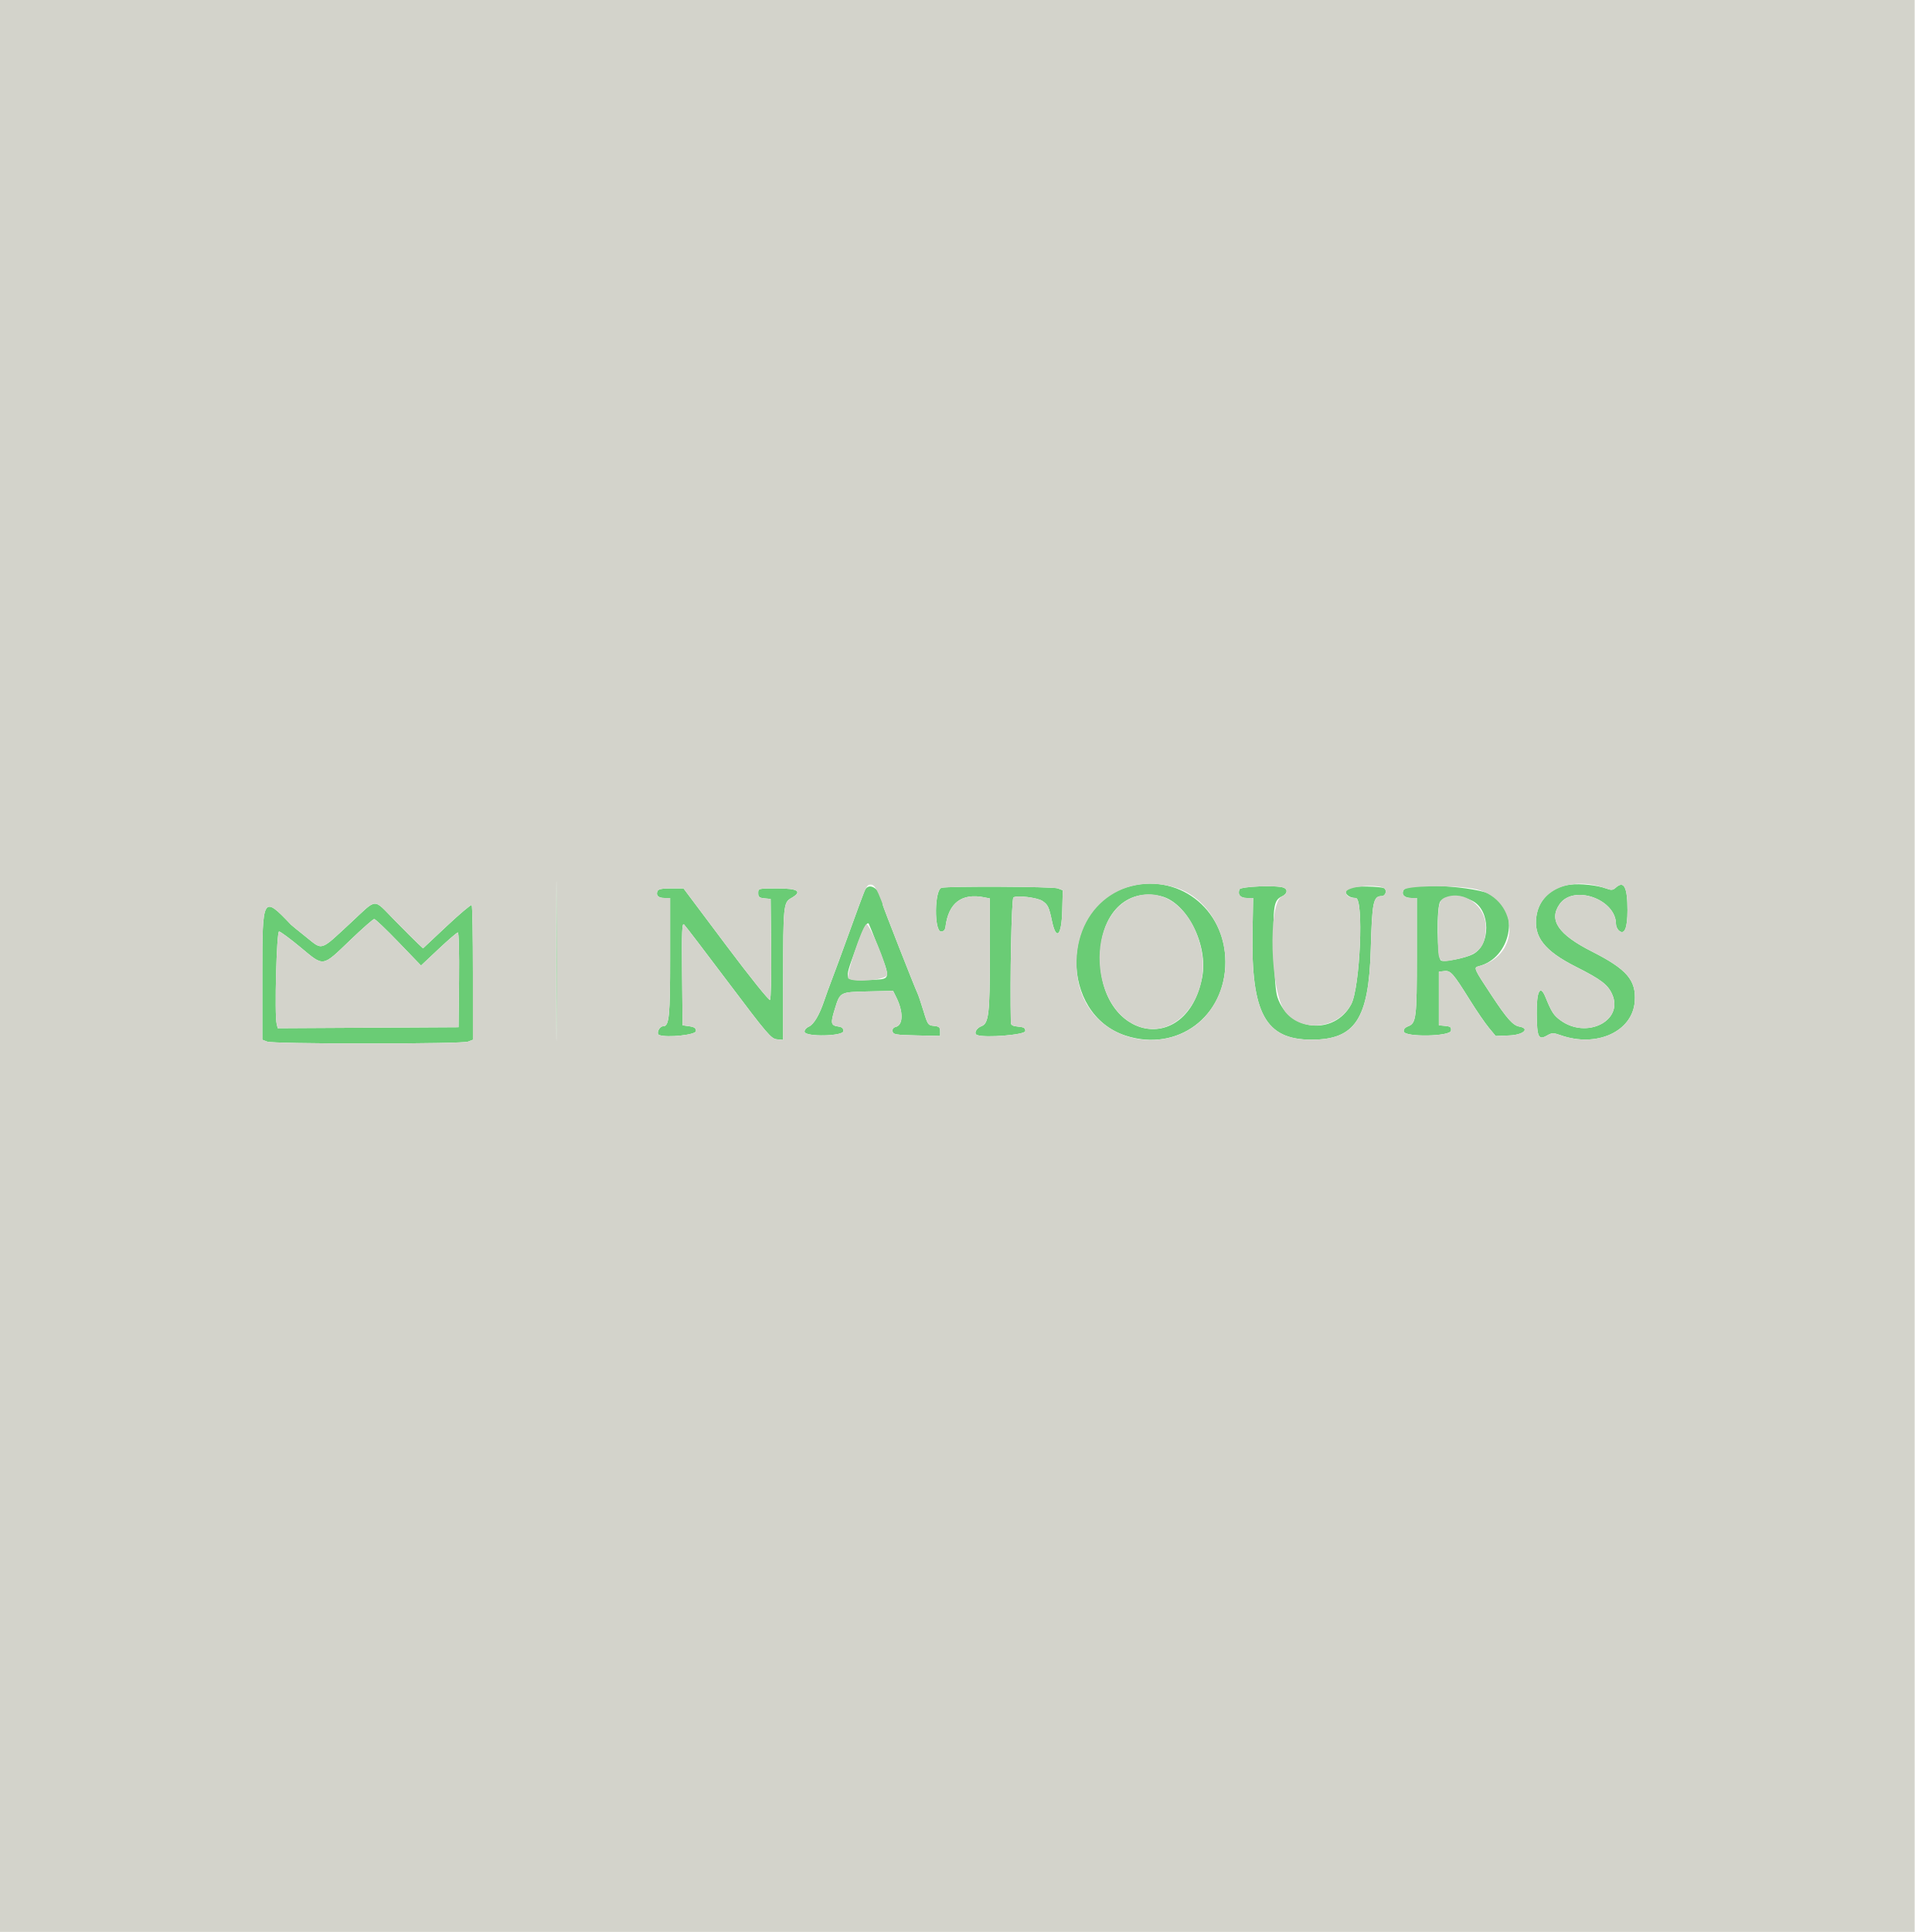
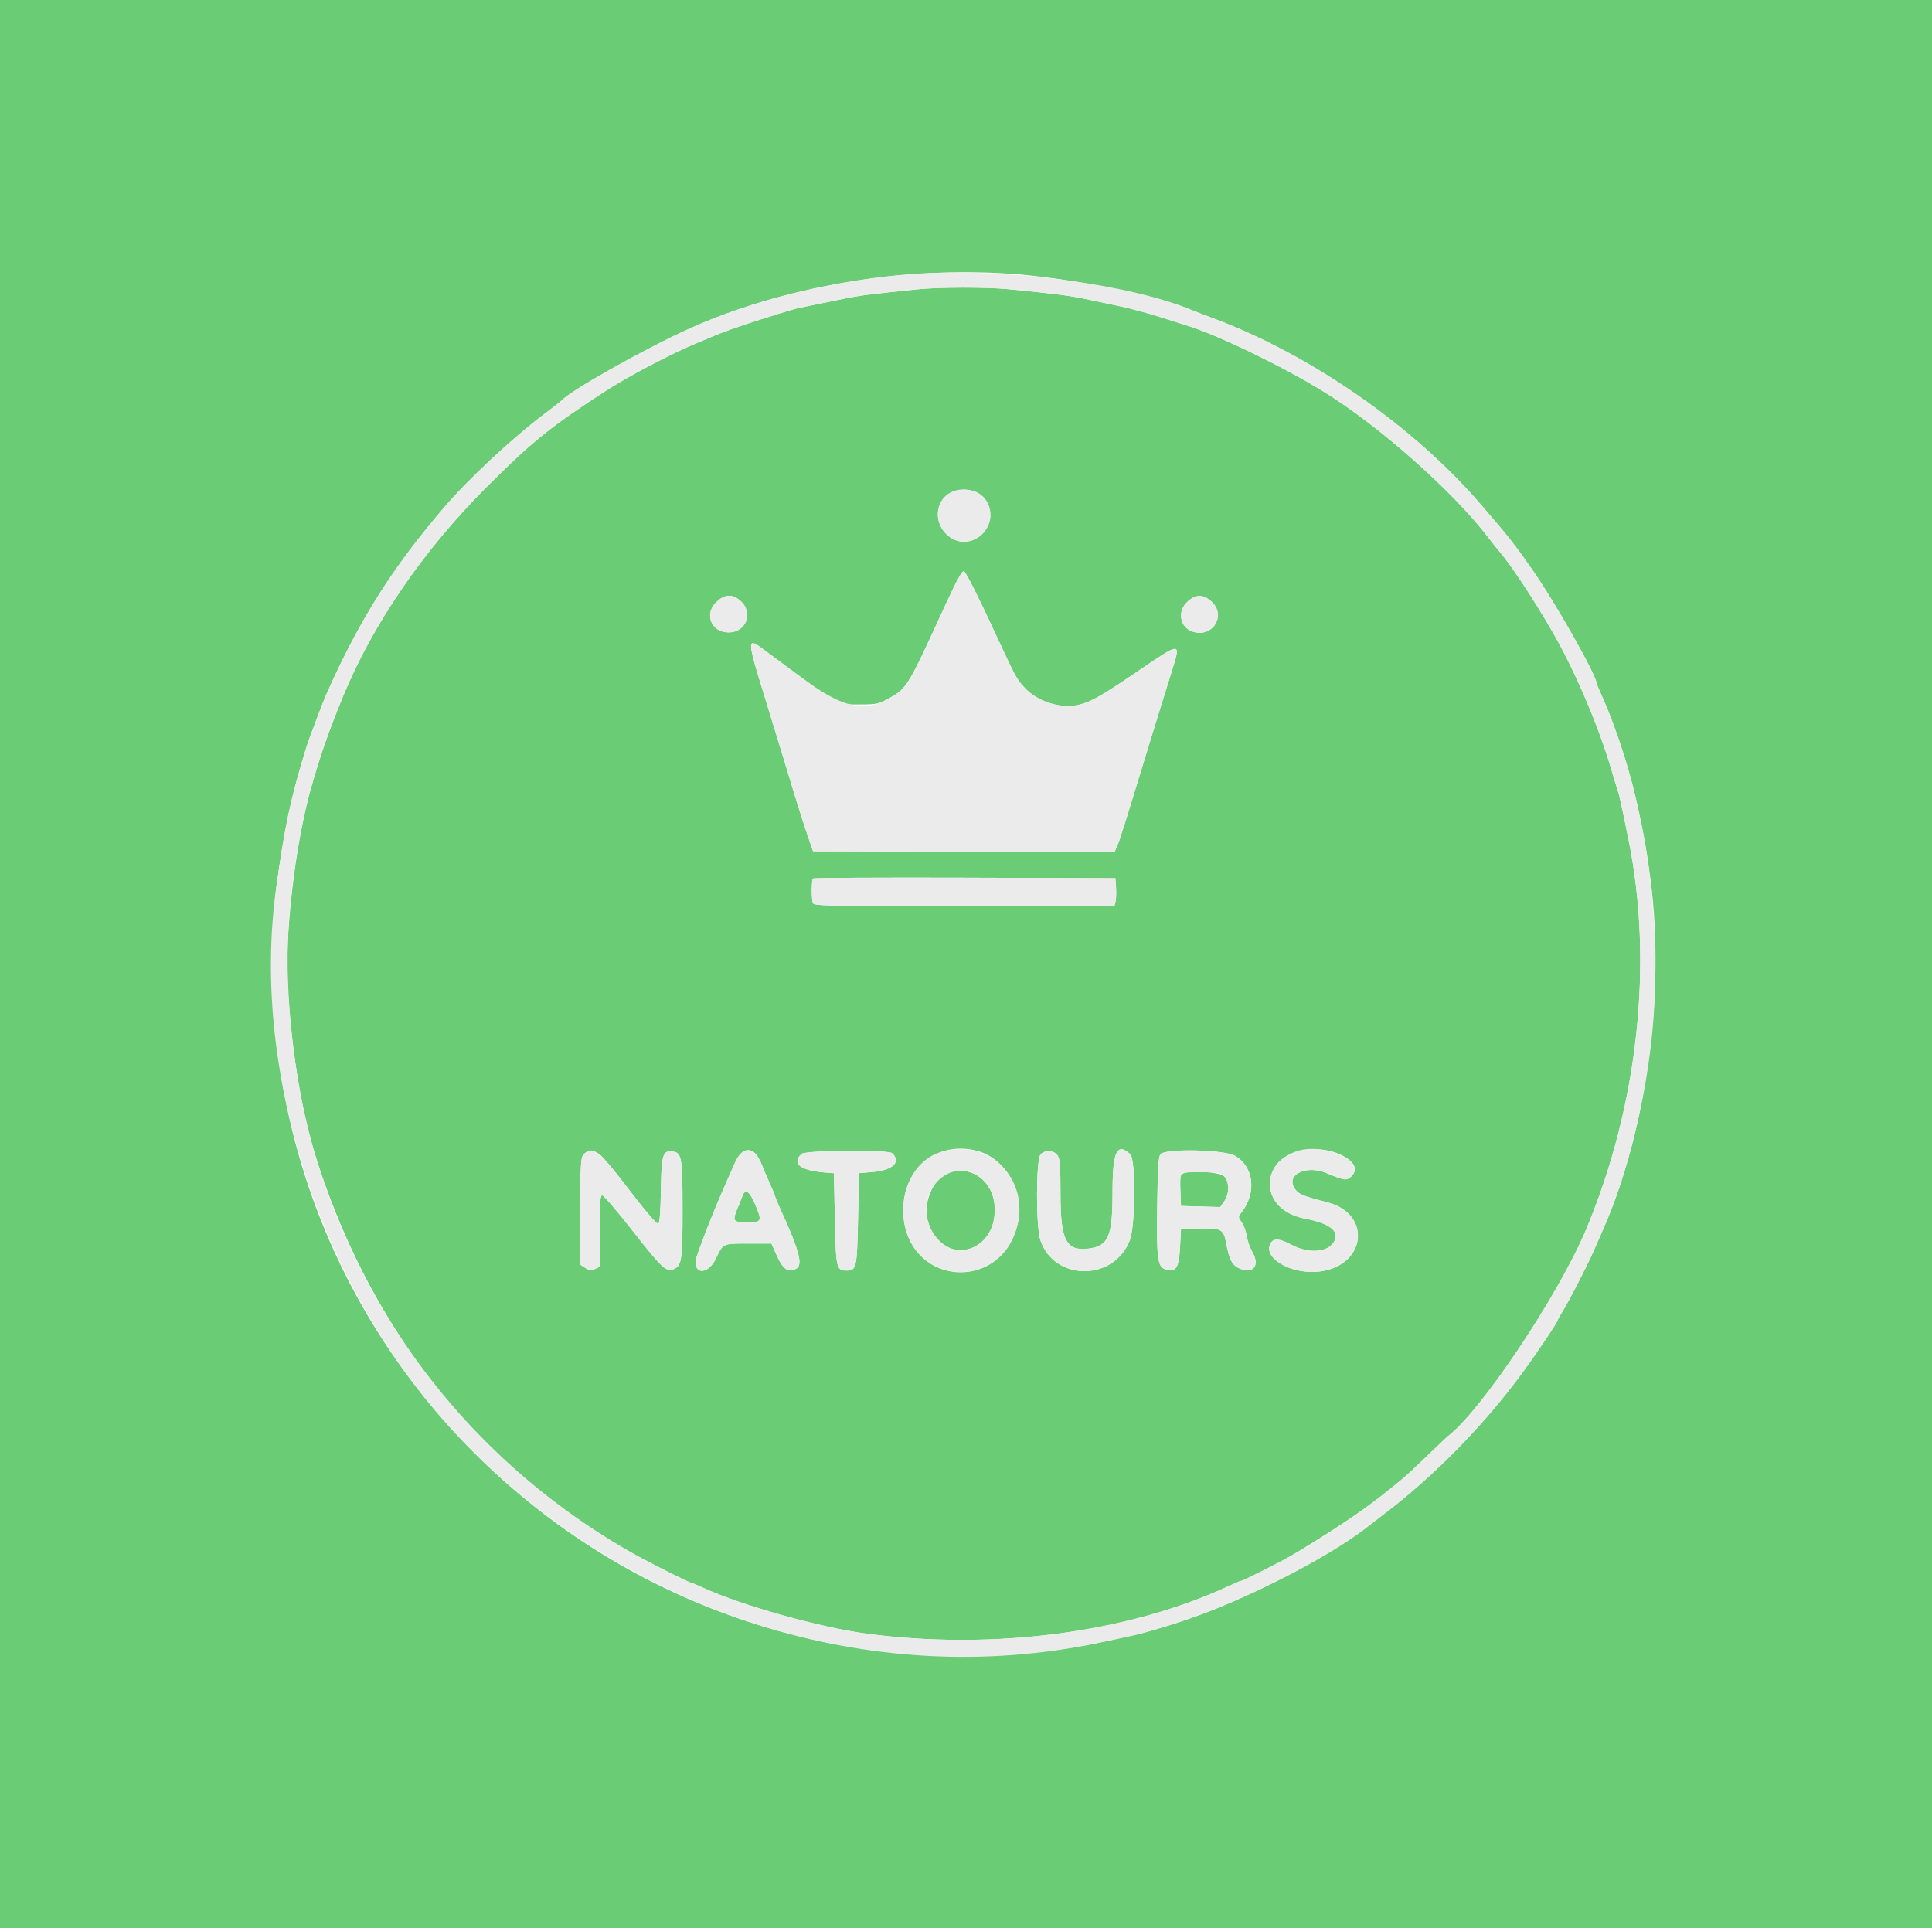
- <svg xmlns="http://www.w3.org/2000/svg" id="svg" version="1.1" width="400" height="403.62" viewBox="0, 0, 400,403.62">
+ <svg xmlns="http://www.w3.org/2000/svg" id="svg" version="1.1" width="400" height="399.101" viewBox="0, 0, 400,399.101">
  <g id="svgg">
-     <path id="path0" d="M116.189 200.800 C 116.189 215.650,116.239 221.725,116.300 214.300 C 116.361 206.875,116.361 194.725,116.300 187.300 C 116.239 179.875,116.189 185.950,116.189 200.800 M328.000 184.816 C 324.168 185.290,321.524 187.765,320.982 191.383 C 320.336 195.686,322.638 198.644,329.215 201.962 C 334.507 204.632,335.917 205.707,336.816 207.757 C 339.223 213.242,331.495 217.135,326.042 213.184 C 324.580 212.125,324.162 211.482,322.852 208.272 C 321.763 205.605,320.997 207.069,321.041 211.731 C 321.088 216.697,321.397 217.361,323.187 216.334 C 324.234 215.733,324.497 215.728,326.069 216.280 C 333.579 218.917,341.067 215.493,341.521 209.216 C 341.843 204.771,339.888 202.493,332.569 198.784 C 325.534 195.219,323.490 192.220,325.824 188.887 C 328.740 184.723,337.600 187.853,337.600 193.046 C 337.600 193.517,337.889 194.142,338.243 194.436 C 339.386 195.384,340.000 193.885,340.000 190.150 C 340.000 185.317,339.261 183.897,337.550 185.445 C 336.948 185.990,336.630 186.015,335.518 185.610 C 333.650 184.928,330.112 184.554,328.000 184.816 M180.625 186.100 C 180.331 186.815,178.888 190.730,177.417 194.800 C 175.947 198.870,174.324 203.280,173.811 204.600 C 173.298 205.920,172.589 207.864,172.237 208.920 C 171.204 212.015,170.039 214.000,168.968 214.487 C 168.401 214.746,168.021 215.214,168.090 215.571 C 168.299 216.656,176.200 216.489,176.200 215.400 C 176.200 214.849,175.889 214.558,175.200 214.466 C 173.566 214.247,173.467 213.814,174.380 210.864 C 175.515 207.198,175.404 207.258,181.407 207.119 L 186.578 207.000 187.270 208.400 C 188.740 211.375,188.695 214.125,187.170 214.524 C 186.625 214.666,186.379 214.999,186.470 215.472 C 186.595 216.121,187.139 216.212,191.505 216.312 L 196.400 216.425 196.400 215.438 C 196.400 214.619,196.181 214.429,195.115 214.325 C 193.888 214.206,193.788 214.064,192.924 211.200 C 192.426 209.550,191.844 207.840,191.631 207.400 C 191.069 206.239,184.400 189.247,184.400 188.976 C 184.400 186.070,181.534 183.887,180.625 186.100 M235.330 185.376 C 221.445 189.717,221.328 211.851,235.166 216.363 C 245.926 219.872,256.000 212.432,256.000 200.976 C 256.000 189.716,245.879 182.077,235.330 185.376 M196.700 185.476 C 195.219 185.863,195.123 194.600,196.600 194.600 C 197.153 194.600,197.439 194.291,197.527 193.600 C 198.158 188.616,200.921 186.524,205.628 187.466 L 206.800 187.700 206.798 199.350 C 206.795 211.841,206.565 213.805,205.030 214.388 C 203.946 214.801,203.387 215.943,204.130 216.228 C 205.817 216.876,214.200 216.186,214.200 215.400 C 214.200 214.764,213.892 214.575,212.700 214.476 C 211.616 214.386,211.196 214.164,211.184 213.676 C 210.975 204.743,211.319 187.767,211.716 187.493 C 212.441 186.992,216.673 187.498,217.772 188.218 C 218.906 188.961,219.151 189.475,219.768 192.400 C 220.659 196.621,221.776 195.525,221.914 190.295 L 222.027 185.991 220.988 185.595 C 219.970 185.208,198.135 185.101,196.700 185.476 M258.945 185.800 C 258.523 186.899,259.124 187.600,260.487 187.600 L 261.800 187.600 261.670 194.700 C 261.357 211.698,264.373 217.200,274.000 217.200 C 283.120 217.200,285.961 212.864,286.368 198.324 C 286.646 188.393,286.893 187.200,288.675 187.200 C 289.462 187.200,289.822 185.986,289.158 185.566 C 288.528 185.166,282.803 185.070,281.833 185.443 C 280.338 186.016,281.366 187.600,283.233 187.600 C 284.944 187.600,284.145 206.297,282.283 209.809 C 278.792 216.397,269.246 215.481,266.873 208.329 C 266.480 207.145,266.239 203.978,266.109 198.281 C 265.903 189.296,266.098 188.048,267.827 187.260 C 268.932 186.757,269.110 185.805,268.167 185.443 C 266.719 184.887,259.183 185.179,258.945 185.800 M293.233 185.939 C 292.714 186.908,293.401 187.600,294.880 187.600 L 296.000 187.600 296.000 199.774 C 296.000 212.658,295.862 213.768,294.178 214.408 C 293.506 214.664,293.189 215.048,293.276 215.501 C 293.509 216.710,302.951 216.543,303.124 215.327 C 303.228 214.600,303.027 214.433,301.924 214.327 L 300.600 214.200 300.600 208.600 L 300.600 203.000 301.720 202.871 C 303.062 202.718,303.548 203.268,307.110 208.977 C 308.490 211.190,310.261 213.773,311.044 214.717 L 312.468 216.434 315.334 216.317 C 318.235 216.199,319.702 214.884,317.400 214.466 C 316.076 214.225,314.830 212.827,311.640 208.000 C 307.883 202.315,307.804 202.136,308.926 201.853 C 315.610 200.163,317.602 190.374,311.937 187.061 C 308.643 185.136,294.129 184.265,293.233 185.939 M137.352 186.181 C 137.005 187.085,137.538 187.600,138.824 187.600 L 140.000 187.600 140.000 199.981 C 140.000 212.422,139.801 214.400,138.550 214.400 C 137.744 214.400,137.029 215.959,137.714 216.223 C 139.345 216.848,145.400 216.200,145.400 215.400 C 145.400 214.790,145.067 214.552,144.000 214.400 L 142.600 214.200 142.493 203.413 C 142.407 194.713,142.485 192.722,142.893 193.120 C 143.172 193.391,147.360 198.875,152.200 205.307 C 160.285 216.050,161.106 217.010,162.300 217.125 L 163.600 217.251 163.604 204.325 C 163.610 189.298,163.685 188.542,165.259 187.646 C 167.705 186.255,166.791 185.600,162.400 185.600 C 158.428 185.600,158.400 185.607,158.400 186.575 C 158.400 187.382,158.623 187.571,159.700 187.675 L 161.000 187.800 161.107 198.173 C 161.166 203.878,161.057 208.703,160.866 208.894 C 160.670 209.090,156.670 204.107,151.656 197.420 L 142.792 185.600 140.184 185.600 C 138.272 185.600,137.515 185.755,137.352 186.181 M242.620 187.247 C 247.979 188.596,252.441 197.453,251.144 204.169 C 247.943 220.745,229.866 217.379,229.829 200.200 C 229.810 190.960,235.297 185.403,242.620 187.247 M307.631 188.216 C 311.418 190.174,311.463 197.402,307.701 199.348 C 306.177 200.136,301.888 200.996,301.063 200.680 C 300.206 200.351,300.061 189.380,300.900 188.322 C 301.894 187.069,305.308 187.015,307.631 188.216 M73.365 192.700 C 66.765 198.817,67.485 198.583,63.953 195.762 C 62.329 194.465,60.910 193.309,60.800 193.193 C 54.917 186.999,54.800 187.197,54.800 203.397 L 54.800 217.220 55.826 217.610 C 56.443 217.844,64.807 218.000,76.800 218.000 C 88.793 218.000,97.157 217.844,97.774 217.610 L 98.800 217.220 98.800 203.277 C 98.800 195.608,98.685 189.218,98.544 189.078 C 98.403 188.937,96.059 190.914,93.333 193.470 L 88.378 198.119 87.351 197.160 C 86.786 196.632,84.598 194.445,82.487 192.300 C 77.854 187.591,78.928 187.544,73.365 192.700 M83.278 196.855 L 87.956 201.717 91.630 198.258 C 93.650 196.356,95.463 194.800,95.659 194.800 C 95.859 194.800,95.967 199.118,95.907 204.700 L 95.800 214.600 76.909 214.704 L 58.017 214.808 57.796 213.904 C 57.323 211.973,57.777 194.600,58.300 194.600 C 58.575 194.600,60.610 196.102,62.821 197.938 C 67.734 202.018,67.237 202.092,73.182 196.393 C 75.701 193.977,77.951 191.998,78.182 191.997 C 78.412 191.995,80.705 194.181,83.278 196.855 M183.449 197.830 C 186.163 204.809,186.225 204.578,181.600 204.702 C 176.201 204.846,176.307 205.057,178.600 198.735 C 180.281 194.097,181.063 192.530,181.485 192.952 C 181.545 193.011,182.428 195.206,183.449 197.830 " stroke="none" fill="#6acc75" fill-rule="evenodd" />
-     <path id="path1" d="M0.000 201.800 L 0.000 403.600 200.000 403.600 L 400.000 403.600 400.000 201.800 L 400.000 0.000 200.000 0.000 L 0.000 0.000 0.000 201.800 M116.300 214.300 C 116.239 221.725,116.189 215.650,116.189 200.800 C 116.189 185.950,116.239 179.875,116.300 187.300 C 116.361 194.725,116.361 206.875,116.300 214.300 M335.518 185.610 C 336.630 186.015,336.948 185.990,337.550 185.445 C 339.261 183.897,340.000 185.317,340.000 190.150 C 340.000 193.885,339.386 195.384,338.243 194.436 C 337.889 194.142,337.600 193.517,337.600 193.046 C 337.600 187.853,328.740 184.723,325.824 188.887 C 323.490 192.220,325.534 195.219,332.569 198.784 C 339.888 202.493,341.843 204.771,341.521 209.216 C 341.067 215.493,333.579 218.917,326.069 216.280 C 324.497 215.728,324.234 215.733,323.187 216.334 C 321.397 217.361,321.088 216.697,321.041 211.731 C 320.997 207.069,321.763 205.605,322.852 208.272 C 324.162 211.482,324.580 212.125,326.042 213.184 C 331.495 217.135,339.223 213.242,336.816 207.757 C 335.917 205.707,334.507 204.632,329.215 201.962 C 322.638 198.644,320.336 195.686,320.982 191.383 C 321.837 185.680,328.482 183.041,335.518 185.610 M183.551 186.774 C 184.018 187.860,184.400 188.851,184.400 188.976 C 184.400 189.247,191.069 206.239,191.631 207.400 C 191.844 207.840,192.426 209.550,192.924 211.200 C 193.788 214.064,193.888 214.206,195.115 214.325 C 196.181 214.429,196.400 214.619,196.400 215.438 L 196.400 216.425 191.505 216.312 C 187.139 216.212,186.595 216.121,186.470 215.472 C 186.379 214.999,186.625 214.666,187.170 214.524 C 188.695 214.125,188.740 211.375,187.270 208.400 L 186.578 207.000 181.407 207.119 C 175.404 207.258,175.515 207.198,174.380 210.864 C 173.467 213.814,173.566 214.247,175.200 214.466 C 175.889 214.558,176.200 214.849,176.200 215.400 C 176.200 216.489,168.299 216.656,168.090 215.571 C 168.021 215.214,168.401 214.746,168.968 214.487 C 170.039 214.000,171.204 212.015,172.237 208.920 C 172.589 207.864,173.298 205.920,173.811 204.600 C 174.324 203.280,175.947 198.870,177.417 194.800 C 181.031 184.797,181.029 184.800,181.930 184.800 C 182.473 184.800,182.953 185.385,183.551 186.774 M245.495 185.406 C 253.404 187.755,258.007 197.755,255.164 206.414 C 249.834 222.650,226.363 219.984,224.972 202.984 C 223.946 190.439,233.857 181.950,245.495 185.406 M220.988 185.595 L 222.027 185.991 221.914 190.295 C 221.776 195.525,220.659 196.621,219.768 192.400 C 219.151 189.475,218.906 188.961,217.772 188.218 C 216.673 187.498,212.441 186.992,211.716 187.493 C 211.319 187.767,210.975 204.743,211.184 213.676 C 211.196 214.164,211.616 214.386,212.700 214.476 C 213.892 214.575,214.200 214.764,214.200 215.400 C 214.200 216.186,205.817 216.876,204.130 216.228 C 203.387 215.943,203.946 214.801,205.030 214.388 C 206.565 213.805,206.795 211.841,206.798 199.350 L 206.800 187.700 205.628 187.466 C 200.921 186.524,198.158 188.616,197.527 193.600 C 197.439 194.291,197.153 194.600,196.600 194.600 C 195.123 194.600,195.219 185.863,196.700 185.476 C 198.135 185.101,219.970 185.208,220.988 185.595 M268.167 185.443 C 269.110 185.805,268.932 186.757,267.827 187.260 C 264.819 188.631,265.355 207.437,268.515 211.397 C 272.024 215.795,279.573 214.925,282.283 209.809 C 284.145 206.297,284.944 187.600,283.233 187.600 C 281.956 187.600,281.200 187.154,281.200 186.400 C 281.200 185.235,287.579 184.566,289.158 185.566 C 289.822 185.986,289.462 187.200,288.675 187.200 C 286.893 187.200,286.646 188.393,286.368 198.324 C 285.961 212.864,283.120 217.200,274.000 217.200 C 264.373 217.200,261.357 211.698,261.670 194.700 L 261.800 187.600 260.487 187.600 C 259.124 187.600,258.523 186.899,258.945 185.800 C 259.183 185.179,266.719 184.887,268.167 185.443 M307.600 185.626 C 317.151 187.169,318.161 199.518,308.926 201.853 C 307.804 202.136,307.883 202.315,311.640 208.000 C 314.830 212.827,316.076 214.225,317.400 214.466 C 319.702 214.884,318.235 216.199,315.334 216.317 L 312.468 216.434 311.044 214.717 C 310.261 213.773,308.490 211.190,307.110 208.977 C 303.548 203.268,303.062 202.718,301.720 202.871 L 300.600 203.000 300.600 208.600 L 300.600 214.200 301.924 214.327 C 303.027 214.433,303.228 214.600,303.124 215.327 C 302.951 216.543,293.509 216.710,293.276 215.501 C 293.189 215.048,293.506 214.664,294.178 214.408 C 295.862 213.768,296.000 212.658,296.000 199.774 L 296.000 187.600 294.880 187.600 C 293.401 187.600,292.714 186.908,293.233 185.939 C 293.700 185.065,302.891 184.865,307.600 185.626 M151.656 197.420 C 156.670 204.107,160.670 209.090,160.866 208.894 C 161.057 208.703,161.166 203.878,161.107 198.173 L 161.000 187.800 159.700 187.675 C 158.623 187.571,158.400 187.382,158.400 186.575 C 158.400 185.607,158.428 185.600,162.400 185.600 C 166.791 185.600,167.705 186.255,165.259 187.646 C 163.685 188.542,163.610 189.298,163.604 204.325 L 163.600 217.251 162.300 217.125 C 161.106 217.010,160.285 216.050,152.200 205.307 C 147.360 198.875,143.172 193.391,142.893 193.120 C 142.485 192.722,142.407 194.713,142.493 203.413 L 142.600 214.200 144.000 214.400 C 145.067 214.552,145.400 214.790,145.400 215.400 C 145.400 216.200,139.345 216.848,137.714 216.223 C 137.029 215.959,137.744 214.400,138.550 214.400 C 139.801 214.400,140.000 212.422,140.000 199.981 L 140.000 187.600 138.824 187.600 C 137.538 187.600,137.005 187.085,137.352 186.181 C 137.515 185.755,138.272 185.600,140.184 185.600 L 142.792 185.600 151.656 197.420 M237.453 187.212 C 226.381 190.529,227.485 211.927,238.873 214.736 C 246.244 216.554,252.790 207.891,251.023 198.657 C 249.427 190.315,243.575 185.379,237.453 187.212 M302.000 187.458 C 300.595 188.006,300.400 188.886,300.400 194.689 C 300.400 201.339,300.325 201.223,304.147 200.434 C 308.964 199.439,310.396 197.888,310.399 193.662 C 310.401 189.258,305.903 185.935,302.000 187.458 M82.487 192.300 C 84.598 194.445,86.786 196.632,87.351 197.160 L 88.378 198.119 93.333 193.470 C 96.059 190.914,98.403 188.937,98.544 189.078 C 98.685 189.218,98.800 195.608,98.800 203.277 L 98.800 217.220 97.774 217.610 C 97.157 217.844,88.793 218.000,76.800 218.000 C 64.807 218.000,56.443 217.844,55.826 217.610 L 54.800 217.220 54.800 203.397 C 54.800 187.197,54.917 186.999,60.800 193.193 C 60.910 193.309,62.329 194.465,63.953 195.762 C 67.485 198.583,66.765 198.817,73.365 192.700 C 78.928 187.544,77.854 187.591,82.487 192.300 M73.182 196.393 C 67.237 202.092,67.734 202.018,62.821 197.938 C 60.610 196.102,58.575 194.600,58.300 194.600 C 57.777 194.600,57.323 211.973,57.796 213.904 L 58.017 214.808 76.909 214.704 L 95.800 214.600 95.907 204.700 C 95.967 199.118,95.859 194.800,95.659 194.800 C 95.463 194.800,93.650 196.356,91.630 198.258 L 87.956 201.717 83.278 196.855 C 80.705 194.181,78.412 191.995,78.182 191.997 C 77.951 191.998,75.701 193.977,73.182 196.393 M180.955 193.122 C 180.024 193.737,176.632 204.048,177.233 204.436 C 178.669 205.365,185.403 204.671,185.352 203.600 C 185.250 201.482,181.572 192.715,180.955 193.122 " stroke="none" fill="#d3d3cb" fill-rule="evenodd" />
+     <path id="path0" d="M0.000 199.601 L 0.000 399.202 200.000 399.202 L 400.000 399.202 400.000 199.601 L 400.000 0.000 200.000 0.000 L 0.000 0.000 0.000 199.601 M209.381 56.688 C 221.552 57.547,239.778 61.230,246.906 64.272 C 247.345 64.459,249.232 65.181,251.098 65.876 C 271.308 73.404,292.546 88.160,306.536 104.397 C 312.356 111.152,313.497 112.597,317.248 117.964 C 322.031 124.809,330.539 139.849,330.539 141.460 C 330.539 141.570,331.057 142.796,331.690 144.184 C 334.228 149.750,337.301 159.074,338.717 165.507 C 340.473 173.490,340.930 176.019,341.736 182.236 C 344.762 205.552,340.882 234.148,331.934 254.491 C 331.451 255.589,330.542 257.655,329.912 259.082 C 328.502 262.280,324.776 269.520,323.500 271.541 C 322.980 272.365,322.555 273.125,322.555 273.232 C 322.555 273.670,317.785 280.745,314.601 285.030 C 307.005 295.253,296.921 305.540,287.226 312.960 C 285.469 314.304,283.760 315.621,283.428 315.886 C 276.690 321.260,262.056 329.121,250.299 333.682 C 245.425 335.572,237.985 337.893,234.071 338.743 C 226.117 340.471,223.454 340.974,219.216 341.550 C 131.049 353.536,53.612 283.818,56.453 195.010 C 56.586 190.838,56.893 185.988,57.134 184.232 C 58.896 171.383,60.116 165.583,63.137 155.689 C 63.573 154.261,64.082 152.735,64.268 152.295 C 64.454 151.856,65.098 150.150,65.699 148.503 C 66.300 146.856,67.233 144.521,67.772 143.313 C 74.521 128.207,81.316 117.465,92.015 104.990 C 96.986 99.194,106.163 90.634,112.575 85.811 C 114.441 84.407,116.058 83.151,116.168 83.018 C 117.788 81.064,133.058 72.446,142.553 68.126 C 161.754 59.391,186.838 55.098,209.381 56.688 M189.820 59.912 C 179.996 60.917,177.663 61.220,174.328 61.926 C 172.310 62.353,169.311 62.969,167.665 63.295 C 164.384 63.944,164.459 63.923,157.285 66.202 C 152.703 67.658,149.128 68.936,147.106 69.840 C 146.667 70.037,145.499 70.525,144.511 70.926 C 139.417 72.992,130.162 77.841,125.349 80.965 C 113.936 88.373,110.136 91.440,100.788 100.788 C 87.614 113.962,77.169 129.205,70.966 144.311 C 67.953 151.650,66.257 156.553,64.134 164.072 C 61.622 172.964,59.481 189.263,59.481 199.493 C 59.481 211.108,61.905 228.286,64.932 238.124 C 76.051 274.261,97.673 302.033,129.142 320.593 C 132.438 322.537,142.635 327.745,143.146 327.745 C 143.266 327.745,144.386 328.212,145.634 328.784 C 153.718 332.487,169.938 337.023,179.641 338.294 C 205.639 341.698,233.265 338.091,254.002 328.585 C 255.490 327.903,256.784 327.345,256.879 327.345 C 259.258 327.345,277.817 316.156,285.628 310.011 C 290.583 306.114,291.063 305.696,295.524 301.403 C 297.688 299.321,299.580 297.524,299.729 297.411 C 306.622 292.182,322.569 268.366,328.335 254.691 C 339.127 229.095,342.369 199.440,337.172 173.852 C 335.715 166.680,335.258 164.598,334.938 163.673 C 334.748 163.124,334.116 161.058,333.534 159.082 C 330.965 150.365,326.185 139.151,321.667 131.245 C 317.786 124.454,312.838 116.944,310.373 114.102 C 309.930 113.591,309.032 112.465,308.377 111.599 C 301.032 101.891,285.694 88.266,273.973 81.038 C 265.593 75.870,252.321 69.446,245.908 67.454 C 245.359 67.283,242.844 66.486,240.319 65.682 C 237.794 64.878,234.022 63.859,231.936 63.416 C 229.850 62.974,226.615 62.289,224.747 61.896 C 221.512 61.214,218.073 60.777,208.867 59.881 C 204.134 59.420,194.476 59.436,189.820 59.912 M202.627 102.150 C 206.081 104.257,205.714 109.654,201.984 111.583 C 197.158 114.079,192.061 108.150,195.076 103.547 C 196.487 101.395,200.247 100.699,202.627 102.150 M204.568 127.944 C 210.568 140.845,210.248 140.222,211.845 142.088 C 214.481 145.167,219.439 146.835,223.294 145.938 C 225.950 145.321,227.954 144.172,236.395 138.427 C 244.410 132.972,244.484 132.974,242.726 138.594 C 240.666 145.184,239.310 149.564,237.742 154.691 C 232.347 172.329,231.941 173.615,231.295 175.152 L 230.749 176.452 199.540 176.350 L 168.331 176.248 167.228 173.054 C 166.621 171.297,165.468 167.705,164.666 165.070 C 163.864 162.435,162.581 158.214,161.814 155.689 C 161.046 153.164,159.725 148.852,158.877 146.108 C 154.484 131.896,154.479 131.797,158.321 134.652 C 173.956 146.270,173.276 145.887,178.244 145.863 C 181.536 145.847,182.026 145.738,184.115 144.559 C 187.831 142.460,187.919 142.313,195.835 125.039 C 197.945 120.433,199.181 118.179,199.553 118.253 C 199.861 118.314,202.117 122.675,204.568 127.944 M153.070 124.204 C 156.107 126.593,154.662 130.938,150.832 130.938 C 147.330 130.938,145.754 127.220,148.213 124.761 C 149.873 123.101,151.439 122.921,153.070 124.204 M250.783 124.510 C 253.889 127.285,251.255 131.939,247.190 130.858 C 244.251 130.075,243.583 126.508,245.990 124.451 C 247.662 123.023,249.139 123.041,250.783 124.510 M231.063 183.806 C 231.131 184.889,231.083 186.192,230.955 186.700 L 230.723 187.625 199.636 187.625 C 171.657 187.625,168.524 187.562,168.306 186.993 C 167.978 186.137,167.998 182.235,168.332 181.900 C 168.480 181.753,182.627 181.678,199.770 181.734 L 230.938 181.836 231.063 183.806 M202.466 238.336 C 208.169 239.920,212.078 246.713,210.813 252.839 C 207.619 268.303,187.053 266.279,187.034 250.499 C 187.024 241.752,194.252 236.055,202.466 238.336 M277.607 239.104 C 280.439 240.474,281.252 242.101,279.822 243.532 C 278.837 244.517,278.376 244.461,274.675 242.904 C 270.345 241.083,265.988 243.322,268.155 246.253 C 268.940 247.314,269.777 247.653,274.828 248.950 C 283.974 251.298,282.917 261.910,273.404 263.247 C 267.941 264.015,261.909 260.926,262.882 257.858 C 263.371 256.318,264.653 256.284,267.396 257.739 C 271.130 259.720,275.216 259.309,276.341 256.839 C 277.263 254.817,275.115 253.247,270.149 252.311 C 264.276 251.205,261.492 246.768,263.722 242.068 C 265.543 238.232,272.665 236.711,277.607 239.104 M125.003 239.858 C 126.584 241.662,127.411 242.674,129.108 244.881 C 133.846 251.043,135.922 253.495,136.296 253.371 C 136.575 253.278,136.762 250.921,136.826 246.674 C 136.939 239.207,137.210 238.218,139.091 238.404 C 141.152 238.607,141.305 239.429,141.311 250.373 C 141.318 260.576,141.143 261.913,139.702 262.684 C 138.068 263.559,137.188 262.775,131.184 255.100 C 127.917 250.923,124.997 247.505,124.697 247.505 C 124.256 247.505,124.152 248.913,124.152 254.899 L 124.152 262.293 123.170 262.740 C 122.384 263.098,121.986 263.055,121.174 262.522 L 120.160 261.858 120.160 250.821 C 120.160 241.111,120.239 239.696,120.820 239.053 C 121.926 237.832,123.493 238.133,125.003 239.858 M156.563 239.022 C 156.892 239.406,157.440 240.439,157.781 241.317 C 158.121 242.196,158.867 243.936,159.439 245.184 C 160.011 246.432,160.479 247.565,160.479 247.701 C 160.479 247.837,160.864 248.791,161.335 249.822 C 165.504 258.950,166.307 261.906,164.833 262.695 C 163.208 263.564,162.117 262.841,160.872 260.067 L 159.714 257.485 154.923 257.485 C 149.550 257.485,149.755 257.388,148.166 260.679 C 146.721 263.670,143.959 264.024,143.992 261.213 C 144.003 260.268,147.836 250.437,150.504 244.511 C 150.899 243.633,151.679 241.881,152.236 240.619 C 153.351 238.094,155.187 237.416,156.563 239.022 M184.750 238.802 C 186.590 240.641,184.852 242.288,180.679 242.661 L 177.844 242.914 177.645 252.428 C 177.431 262.606,177.326 263.074,175.250 263.074 C 173.173 263.074,173.068 262.606,172.854 252.428 L 172.655 242.914 171.257 242.813 C 165.772 242.415,163.831 241.017,165.897 238.951 C 166.711 238.136,183.949 238.001,184.750 238.802 M218.939 239.211 C 219.446 239.934,219.561 241.428,219.561 247.294 C 219.562 256.790,220.741 259.093,225.315 258.533 C 229.492 258.022,230.338 256.076,230.339 246.980 C 230.339 238.397,231.222 236.470,234.001 238.984 C 235.149 240.023,235.089 253.724,233.923 256.771 C 230.649 265.327,218.314 265.346,215.402 256.801 C 214.458 254.030,214.481 240.103,215.431 239.053 C 216.354 238.034,218.172 238.115,218.939 239.211 M255.715 239.316 C 259.602 241.593,260.207 246.974,257.035 251.044 C 256.318 251.964,256.319 252.018,257.078 253.082 C 257.506 253.684,257.974 254.965,258.117 255.930 C 258.260 256.895,258.819 258.459,259.359 259.405 C 260.961 262.212,259.215 263.989,256.324 262.494 C 255.051 261.836,254.471 260.642,253.889 257.485 C 253.337 254.492,252.888 254.242,248.309 254.378 L 244.511 254.491 244.311 258.171 C 244.079 262.456,243.573 263.326,241.568 262.885 C 239.650 262.464,239.450 261.126,239.594 249.661 C 239.692 241.902,239.844 239.493,240.268 238.983 C 241.281 237.764,253.517 238.028,255.715 239.316 M196.892 242.579 C 193.687 243.263,191.074 248.568,192.013 252.482 C 194.398 262.426,206.575 260.047,205.920 249.765 C 205.600 244.733,201.624 241.568,196.892 242.579 M244.480 243.251 C 244.366 243.546,244.327 245.118,244.392 246.744 L 244.511 249.701 248.566 249.814 L 252.621 249.927 253.456 248.754 C 254.556 247.209,254.567 244.757,253.477 243.588 C 252.481 242.519,244.870 242.234,244.480 243.251 M153.730 247.605 C 153.542 248.099,153.097 249.199,152.742 250.049 C 151.576 252.838,151.740 253.094,154.691 253.094 C 157.778 253.094,157.862 252.878,156.235 249.128 C 155.136 246.594,154.307 246.090,153.730 247.605 " stroke="none" fill="#6acc75" fill-rule="evenodd" />
+     <path id="path1" d="M189.222 56.703 C 173.583 57.777,155.657 62.164,142.553 68.126 C 133.058 72.446,117.788 81.064,116.168 83.018 C 116.058 83.151,114.441 84.407,112.575 85.811 C 106.163 90.634,96.986 99.194,92.015 104.990 C 81.316 117.465,74.521 128.207,67.772 143.313 C 67.233 144.521,66.300 146.856,65.699 148.503 C 65.098 150.150,64.454 151.856,64.268 152.295 C 64.082 152.735,63.573 154.261,63.137 155.689 C 60.116 165.583,58.896 171.383,57.134 184.232 C 51.817 222.991,67.195 268.591,95.526 298.078 C 130.207 334.174,180.326 350.131,227.600 340.128 C 235.621 338.430,236.956 338.103,241.456 336.728 C 255.598 332.409,274.450 323.047,283.428 315.886 C 283.760 315.621,285.469 314.304,287.226 312.960 C 296.921 305.540,307.005 295.253,314.601 285.030 C 317.785 280.745,322.555 273.670,322.555 273.232 C 322.555 273.125,322.980 272.365,323.500 271.541 C 324.776 269.520,328.502 262.280,329.912 259.082 C 330.542 257.655,331.451 255.589,331.934 254.491 C 336.375 244.395,339.831 231.386,341.584 218.164 C 344.241 198.128,342.190 174.933,336.076 155.888 C 334.787 151.872,332.902 146.842,331.690 144.184 C 331.057 142.796,330.539 141.570,330.539 141.460 C 330.539 139.849,322.031 124.809,317.248 117.964 C 313.497 112.597,312.356 111.152,306.536 104.397 C 292.546 88.160,271.308 73.404,251.098 65.876 C 249.232 65.181,247.345 64.459,246.906 64.272 C 234.169 58.837,208.051 55.410,189.222 56.703 M208.867 59.881 C 218.073 60.777,221.512 61.214,224.747 61.896 C 226.615 62.289,229.850 62.974,231.936 63.416 C 234.022 63.859,237.794 64.878,240.319 65.682 C 242.844 66.486,245.359 67.283,245.908 67.454 C 252.321 69.446,265.593 75.870,273.973 81.038 C 285.694 88.266,301.032 101.891,308.377 111.599 C 309.032 112.465,309.930 113.591,310.373 114.102 C 312.838 116.944,317.786 124.454,321.667 131.245 C 326.185 139.151,330.965 150.365,333.534 159.082 C 334.116 161.058,334.748 163.124,334.938 163.673 C 335.258 164.598,335.715 166.680,337.172 173.852 C 342.369 199.440,339.127 229.095,328.335 254.691 C 322.569 268.366,306.622 292.182,299.729 297.411 C 299.580 297.524,297.688 299.321,295.524 301.403 C 291.063 305.696,290.583 306.114,285.628 310.011 C 280.934 313.703,274.511 318.012,268.663 321.392 C 265.900 322.989,257.277 327.345,256.879 327.345 C 256.784 327.345,255.490 327.903,254.002 328.585 C 233.265 338.091,205.639 341.698,179.641 338.294 C 169.938 337.023,153.718 332.487,145.634 328.784 C 144.386 328.212,143.266 327.745,143.146 327.745 C 143.026 327.745,140.634 326.612,137.831 325.228 C 95.926 304.539,66.800 264.071,60.917 218.363 C 58.732 201.382,59.132 188.216,62.318 172.255 C 63.690 165.384,64.416 162.645,66.816 155.289 C 67.701 152.577,69.199 148.615,70.966 144.311 C 77.169 129.205,87.614 113.962,100.788 100.788 C 110.136 91.440,113.936 88.373,125.349 80.965 C 130.162 77.841,139.417 72.992,144.511 70.926 C 145.499 70.525,146.667 70.037,147.106 69.840 C 149.128 68.936,152.703 67.658,157.285 66.202 C 164.459 63.923,164.384 63.944,167.665 63.295 C 169.311 62.969,172.310 62.353,174.328 61.926 C 177.663 61.220,179.996 60.917,189.820 59.912 C 194.476 59.436,204.134 59.420,208.867 59.881 M196.764 101.995 C 193.317 103.868,193.318 108.966,196.766 111.269 C 201.147 114.196,206.838 109.183,204.567 104.397 C 203.283 101.691,199.478 100.520,196.764 101.995 M195.835 125.039 C 187.919 142.313,187.831 142.460,184.115 144.559 C 178.728 147.600,174.330 146.536,165.646 140.090 C 162.914 138.063,159.618 135.615,158.321 134.652 C 154.479 131.797,154.484 131.896,158.877 146.108 C 159.725 148.852,161.046 153.164,161.814 155.689 C 162.581 158.214,163.864 162.435,164.666 165.070 C 165.468 167.705,166.621 171.297,167.228 173.054 L 168.331 176.248 199.540 176.350 L 230.749 176.452 231.295 175.152 C 231.941 173.615,232.347 172.329,237.742 154.691 C 239.310 149.564,240.666 145.184,242.726 138.594 C 244.484 132.974,244.410 132.972,236.395 138.427 C 227.954 144.172,225.950 145.321,223.294 145.938 C 219.439 146.835,214.481 145.167,211.845 142.088 C 210.248 140.222,210.568 140.845,204.568 127.944 C 202.117 122.675,199.861 118.314,199.553 118.253 C 199.181 118.179,197.945 120.433,195.835 125.039 M148.213 124.761 C 145.754 127.220,147.330 130.938,150.832 130.938 C 154.662 130.938,156.107 126.593,153.070 124.204 C 151.439 122.921,149.873 123.101,148.213 124.761 M245.990 124.451 C 243.583 126.508,244.251 130.075,247.190 130.858 C 251.255 131.939,253.889 127.285,250.783 124.510 C 249.139 123.041,247.662 123.023,245.990 124.451 M168.332 181.900 C 167.998 182.235,167.978 186.137,168.306 186.993 C 168.524 187.562,171.657 187.625,199.636 187.625 L 230.723 187.625 230.955 186.700 C 231.083 186.192,231.131 184.889,231.063 183.806 L 230.938 181.836 199.770 181.734 C 182.627 181.678,168.480 181.753,168.332 181.900 M194.667 238.576 C 186.639 241.041,184.250 253.690,190.624 259.973 C 196.281 265.550,205.801 264.072,209.386 257.061 C 214.897 246.280,205.992 235.097,194.667 238.576 M268.218 238.448 C 260.228 241.450,261.515 250.685,270.149 252.311 C 275.115 253.247,277.263 254.817,276.341 256.839 C 275.216 259.309,271.130 259.720,267.396 257.739 C 264.653 256.284,263.371 256.318,262.882 257.858 C 261.909 260.926,267.941 264.015,273.404 263.247 C 282.917 261.910,283.974 251.298,274.828 248.950 C 269.777 247.653,268.940 247.314,268.155 246.253 C 265.988 243.322,270.345 241.083,274.675 242.904 C 278.376 244.461,278.837 244.517,279.822 243.532 C 282.928 240.425,273.707 236.386,268.218 238.448 M120.820 239.053 C 120.239 239.696,120.160 241.111,120.160 250.821 L 120.160 261.858 121.174 262.522 C 121.986 263.055,122.384 263.098,123.170 262.740 L 124.152 262.293 124.152 254.899 C 124.152 248.913,124.256 247.505,124.697 247.505 C 124.997 247.505,127.917 250.923,131.184 255.100 C 137.188 262.775,138.068 263.559,139.702 262.684 C 141.143 261.913,141.318 260.576,141.311 250.373 C 141.305 239.429,141.152 238.607,139.091 238.404 C 137.210 238.218,136.939 239.207,136.826 246.674 C 136.762 250.921,136.575 253.278,136.296 253.371 C 135.922 253.495,133.846 251.043,129.108 244.881 C 123.950 238.173,122.524 237.170,120.820 239.053 M152.236 240.619 C 151.679 241.881,150.899 243.633,150.504 244.511 C 147.836 250.437,144.003 260.268,143.992 261.213 C 143.959 264.024,146.721 263.670,148.166 260.679 C 149.755 257.388,149.550 257.485,154.923 257.485 L 159.714 257.485 160.872 260.067 C 162.117 262.841,163.208 263.564,164.833 262.695 C 166.307 261.906,165.504 258.950,161.335 249.822 C 160.864 248.791,160.479 247.837,160.479 247.701 C 160.479 247.565,160.011 246.432,159.439 245.184 C 158.867 243.936,158.121 242.196,157.781 241.317 C 156.243 237.352,153.813 237.046,152.236 240.619 M165.897 238.951 C 163.831 241.017,165.772 242.415,171.257 242.813 L 172.655 242.914 172.854 252.428 C 173.068 262.606,173.173 263.074,175.250 263.074 C 177.326 263.074,177.431 262.606,177.645 252.428 L 177.844 242.914 180.679 242.661 C 184.852 242.288,186.590 240.641,184.750 238.802 C 183.949 238.001,166.711 238.136,165.897 238.951 M215.431 239.053 C 214.481 240.103,214.458 254.030,215.402 256.801 C 218.314 265.346,230.649 265.327,233.923 256.771 C 235.089 253.724,235.149 240.023,234.001 238.984 C 231.222 236.470,230.339 238.397,230.339 246.980 C 230.338 256.076,229.492 258.022,225.315 258.533 C 220.741 259.093,219.562 256.790,219.561 247.294 C 219.561 241.428,219.446 239.934,218.939 239.211 C 218.172 238.115,216.354 238.034,215.431 239.053 M240.268 238.983 C 239.844 239.493,239.692 241.902,239.594 249.661 C 239.450 261.126,239.650 262.464,241.568 262.885 C 243.573 263.326,244.079 262.456,244.311 258.171 L 244.511 254.491 248.309 254.378 C 252.888 254.242,253.337 254.492,253.889 257.485 C 254.471 260.642,255.051 261.836,256.324 262.494 C 259.215 263.989,260.961 262.212,259.359 259.405 C 258.819 258.459,258.260 256.895,258.117 255.930 C 257.974 254.965,257.506 253.684,257.078 253.082 C 256.319 252.018,256.318 251.964,257.035 251.044 C 260.207 246.974,259.602 241.593,255.715 239.316 C 253.517 238.028,241.281 237.764,240.268 238.983 M202.535 243.528 C 208.104 247.344,206.784 256.817,200.419 258.724 C 197.009 259.746,193.050 256.807,192.013 252.482 C 190.376 245.657,197.186 239.863,202.535 243.528 M253.477 243.588 C 254.567 244.757,254.556 247.209,253.456 248.754 L 252.621 249.927 248.566 249.814 L 244.511 249.701 244.392 246.744 C 244.224 242.550,244.049 242.715,248.675 242.715 C 252.264 242.715,252.745 242.802,253.477 243.588 M156.235 249.128 C 157.862 252.878,157.778 253.094,154.691 253.094 C 151.740 253.094,151.576 252.838,152.742 250.049 C 153.097 249.199,153.542 248.099,153.730 247.605 C 154.307 246.090,155.136 246.594,156.235 249.128 " stroke="none" fill="#ebebeb" fill-rule="evenodd" />
  </g>
</svg>
